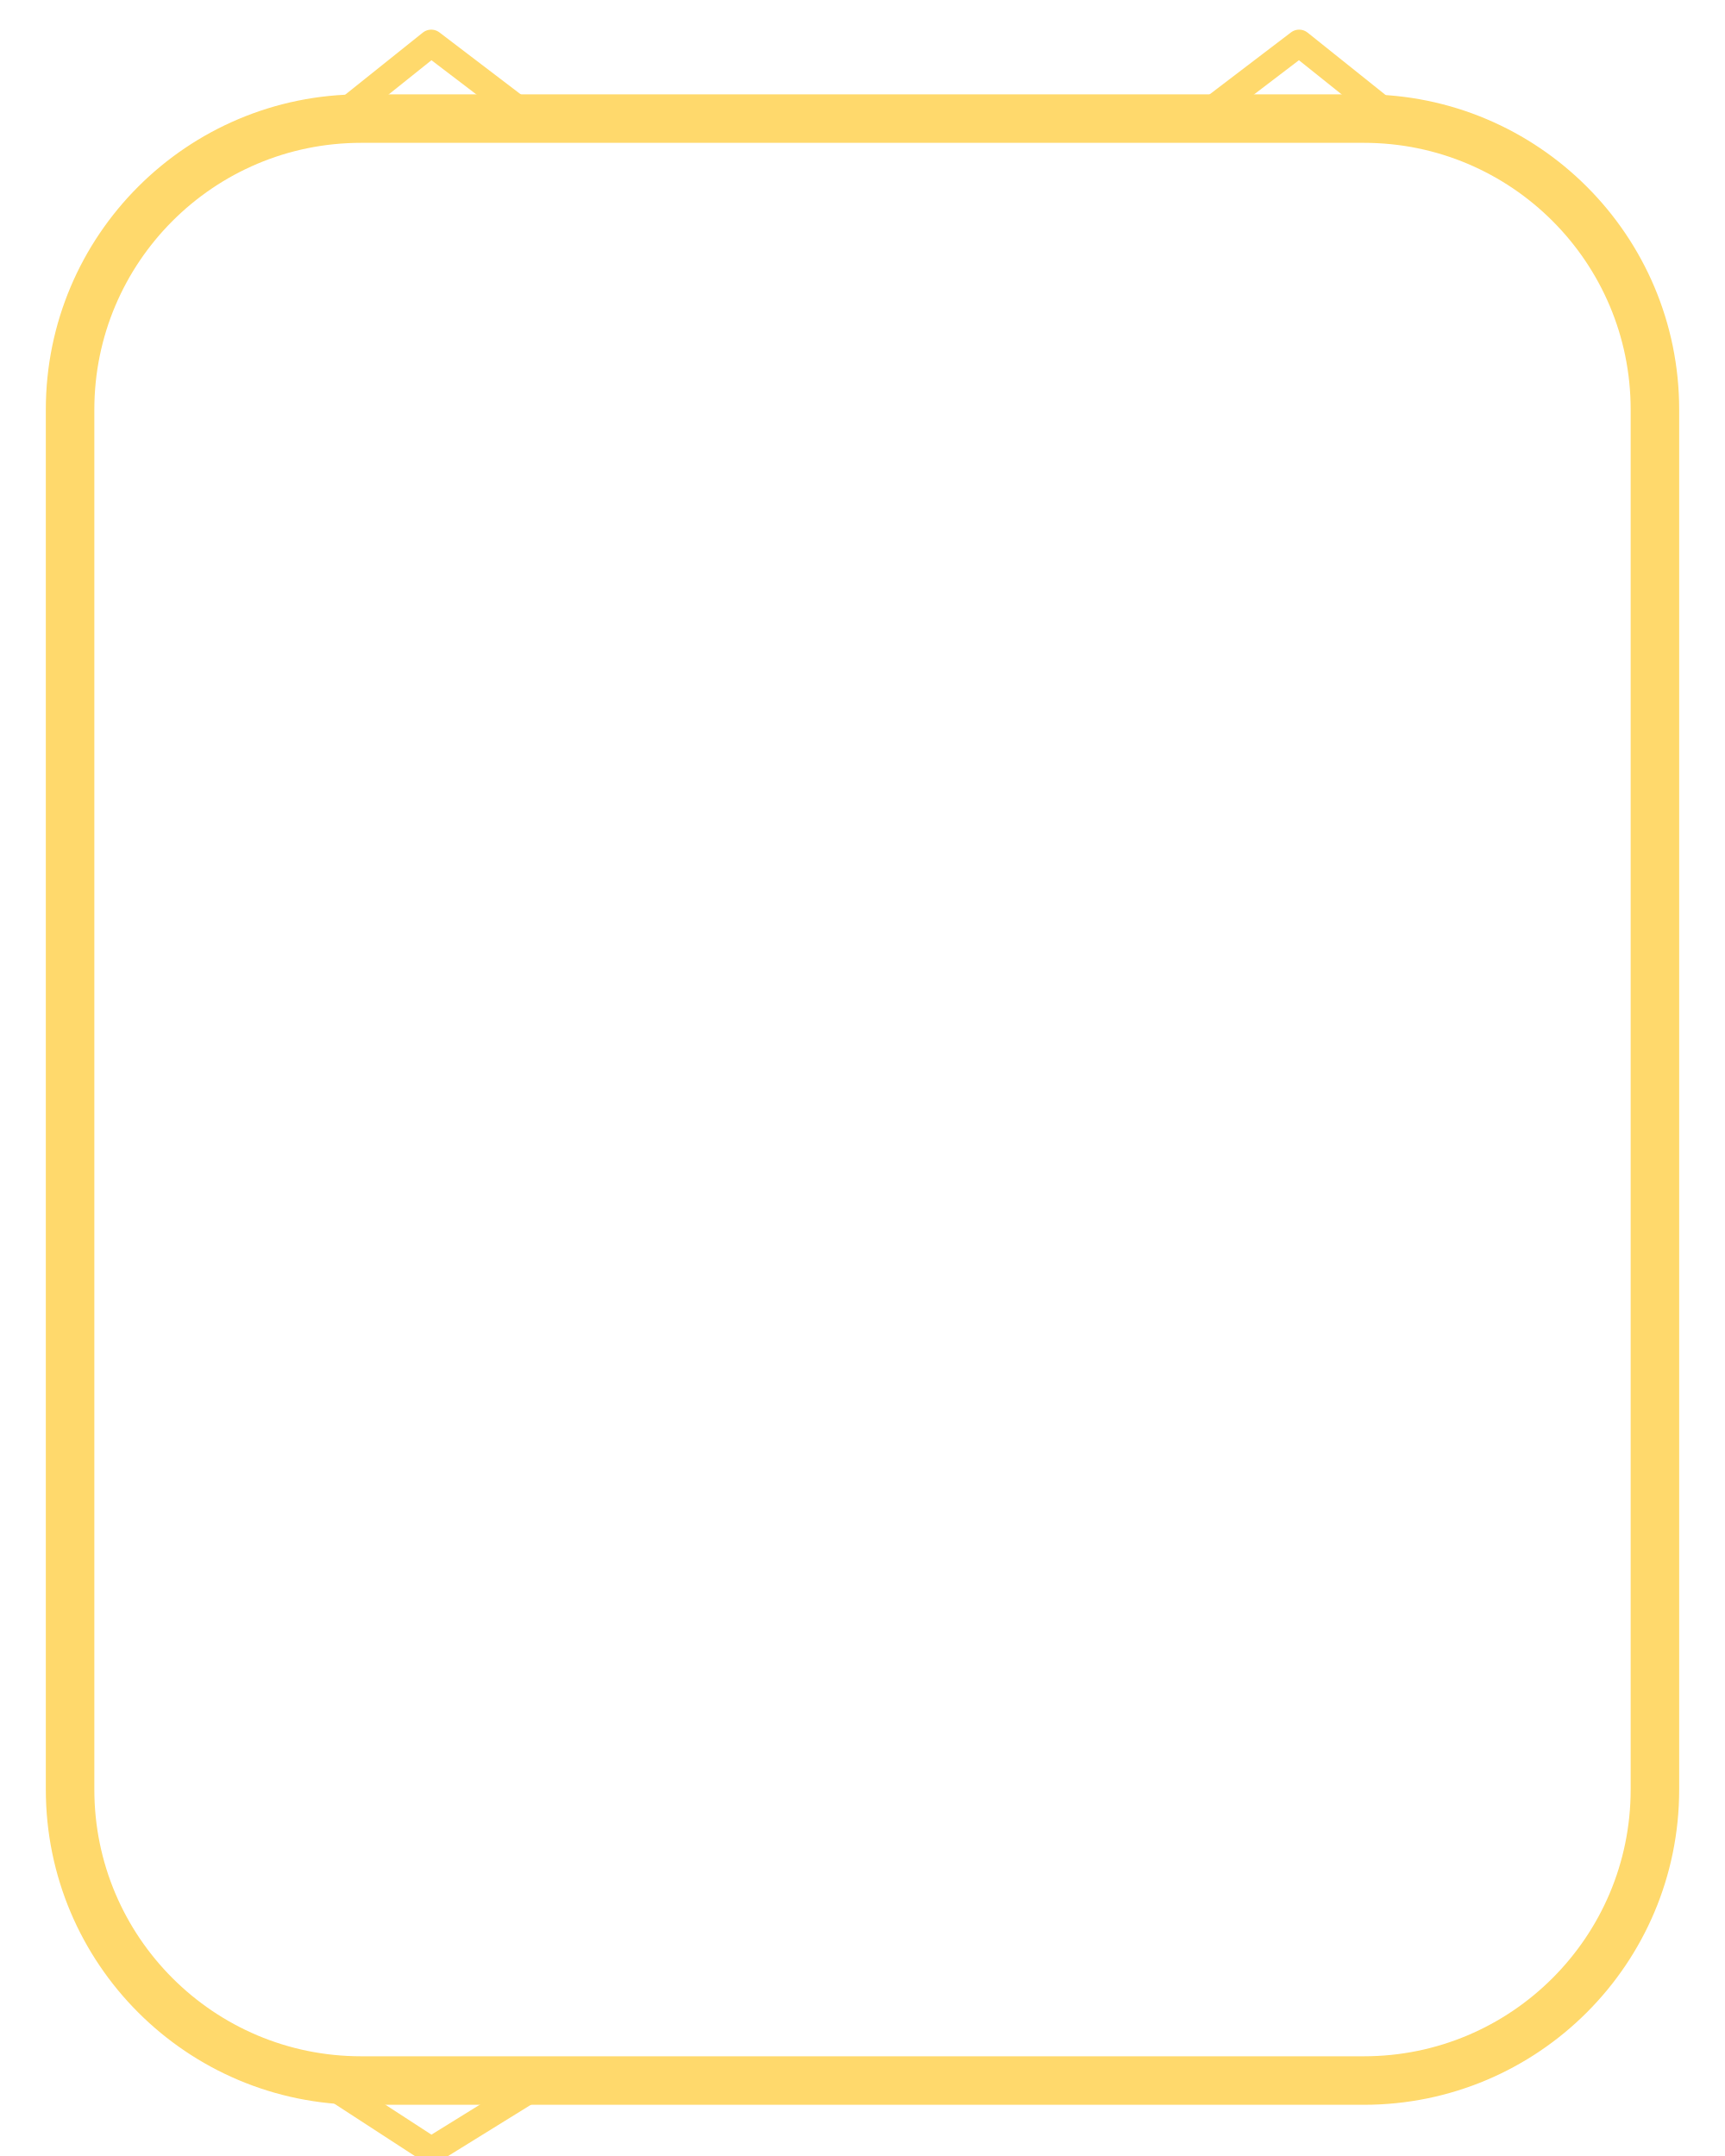
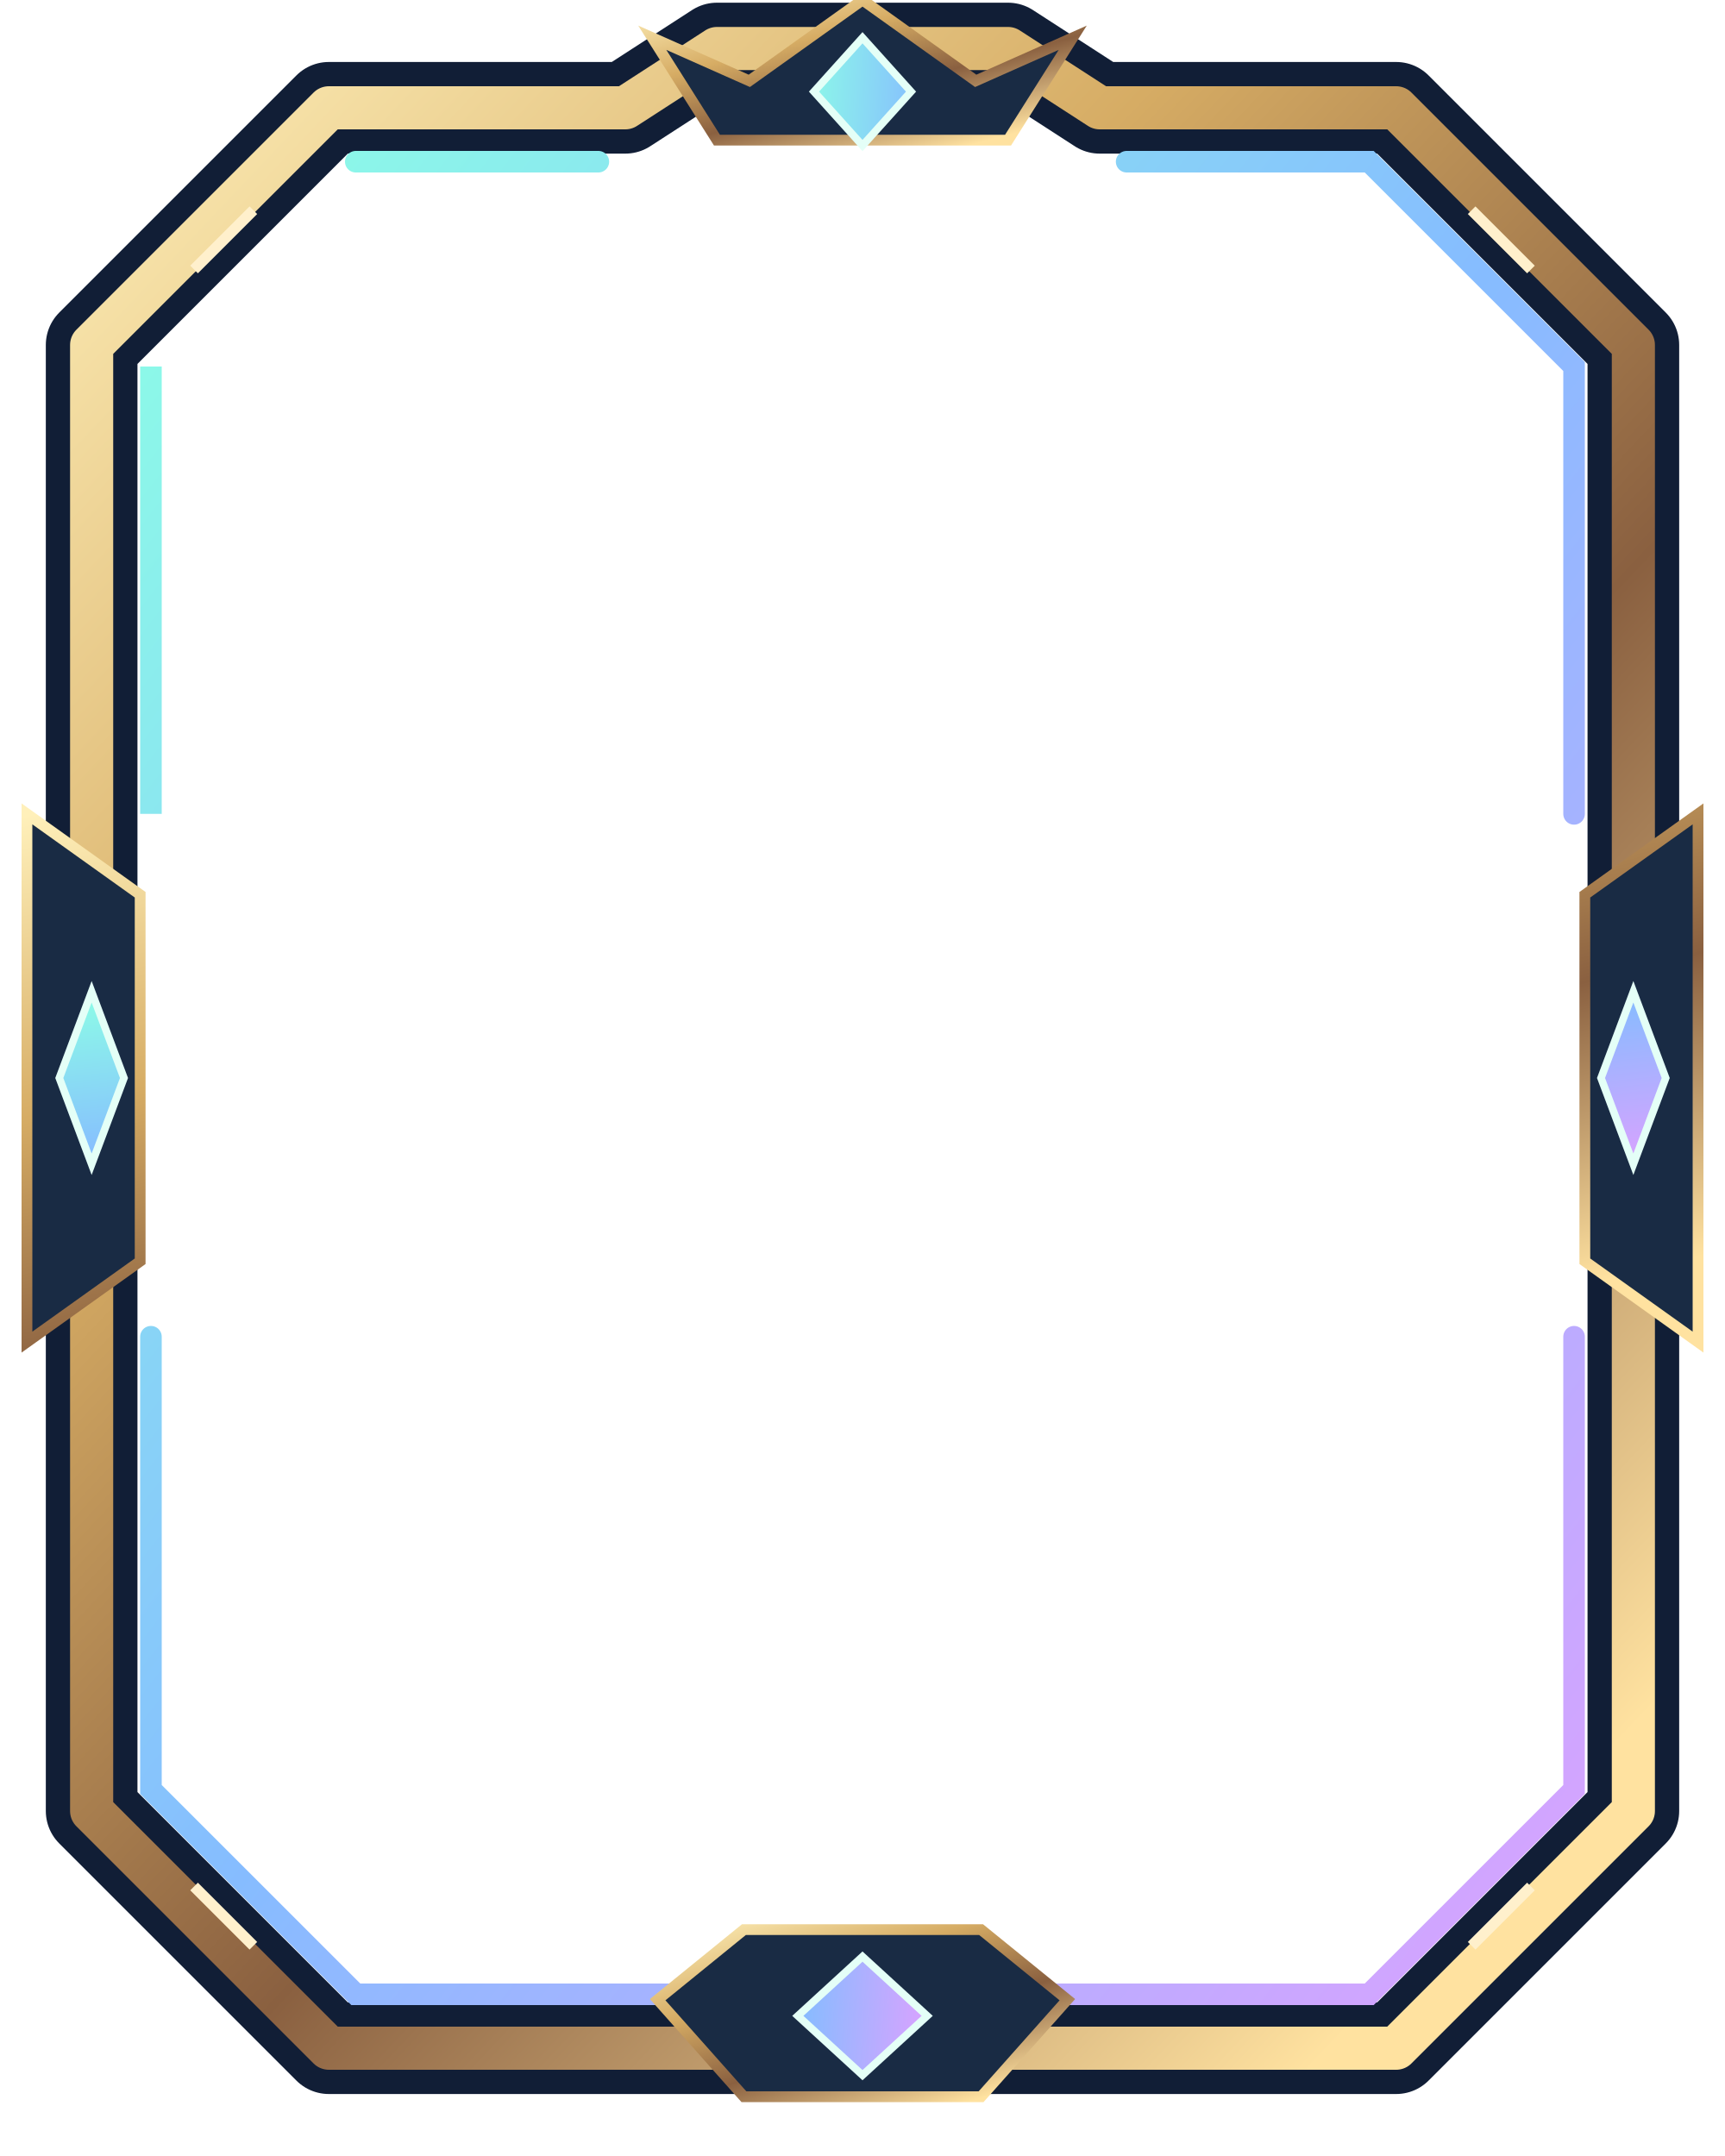
- <svg xmlns="http://www.w3.org/2000/svg" viewBox="0 0 320 400" role="img" aria-label="VIP Marquee">
-   <g fill="#ffd96c" stroke="#ffd96c" stroke-linejoin="round">
-     <rect x="13" y="22" width="294" height="364" rx="54" fill="none" stroke-width="9" />
-     <path d="M60 24 L80 8 L101 24 M220 24 L241 8 L261 24 M60 386 L80 399 L101 386" fill="none" stroke-width="5" />
+ <svg xmlns="http://www.w3.org/2000/svg" viewBox="0 0 320 400" role="img" aria-label="VIP Marquee neon crystal frame">
+   <defs>
+     <linearGradient id="metal" x2=".8" y2="1">
+       <stop stop-color="#fff0ba" />
+       <stop offset=".35" stop-color="#d6ac64" />
+       <stop offset=".65" stop-color="#8a6040" />
+       <stop offset="1" stop-color="#ffe2a0" />
+     </linearGradient>
+     <linearGradient id="neon" x2="1" y2="1">
+       <stop stop-color="#8dffe6" />
+       <stop offset=".5" stop-color="#86bcff" />
+       <stop offset="1" stop-color="#dba2ff" />
+     </linearGradient>
+   </defs>
+   <path d="M61 20H116L133 9H187L204 20H259L303 64V336L259 380H61L17 336V64Z" fill="none" stroke="#111e36" stroke-width="17" stroke-linejoin="round" />
+   <path d="M61 20H116L133 9H187L204 20H259L303 64V336L259 380H61L17 336V64Z" fill="none" stroke="url(#metal)" stroke-width="8" stroke-linejoin="round" />
+   <path d="M66 30H111M209 30H254L292 68V151M292 248V332L254 370H66L28 332V248M28 151V68Z" fill="none" stroke="url(#neon)" stroke-width="4" stroke-linecap="round" />
+   <g fill="#192b44" stroke="url(#metal)" stroke-width="2">
+     <path d="M5 151L26 166V234L5 249Z M315 151L294 166V234L315 249Z" />
+     <path d="M121 7L133 26H187L199 7L181 15L160 0L139 15Z" />
+     <path d="M122 371L138 358H182L198 371L182 389H138Z" />
+   </g>
+   <g fill="url(#neon)" stroke="#e4fff7" stroke-width="1.4">
+     <path d="M160 7L169 17L160 27L151 17Z M160 363L172 374L160 385L148 374Z" />
+     <path d="M17 184L23 200L17 216L11 200Z M303 184L309 200L303 216L297 200Z" />
+   </g>
+   <g stroke="#fff0cc" stroke-width="2" fill="none">
+     <path d="M47 39L36 50M273 39L284 50M47 361L36 350M273 361L284 350" />
  </g>
</svg>
